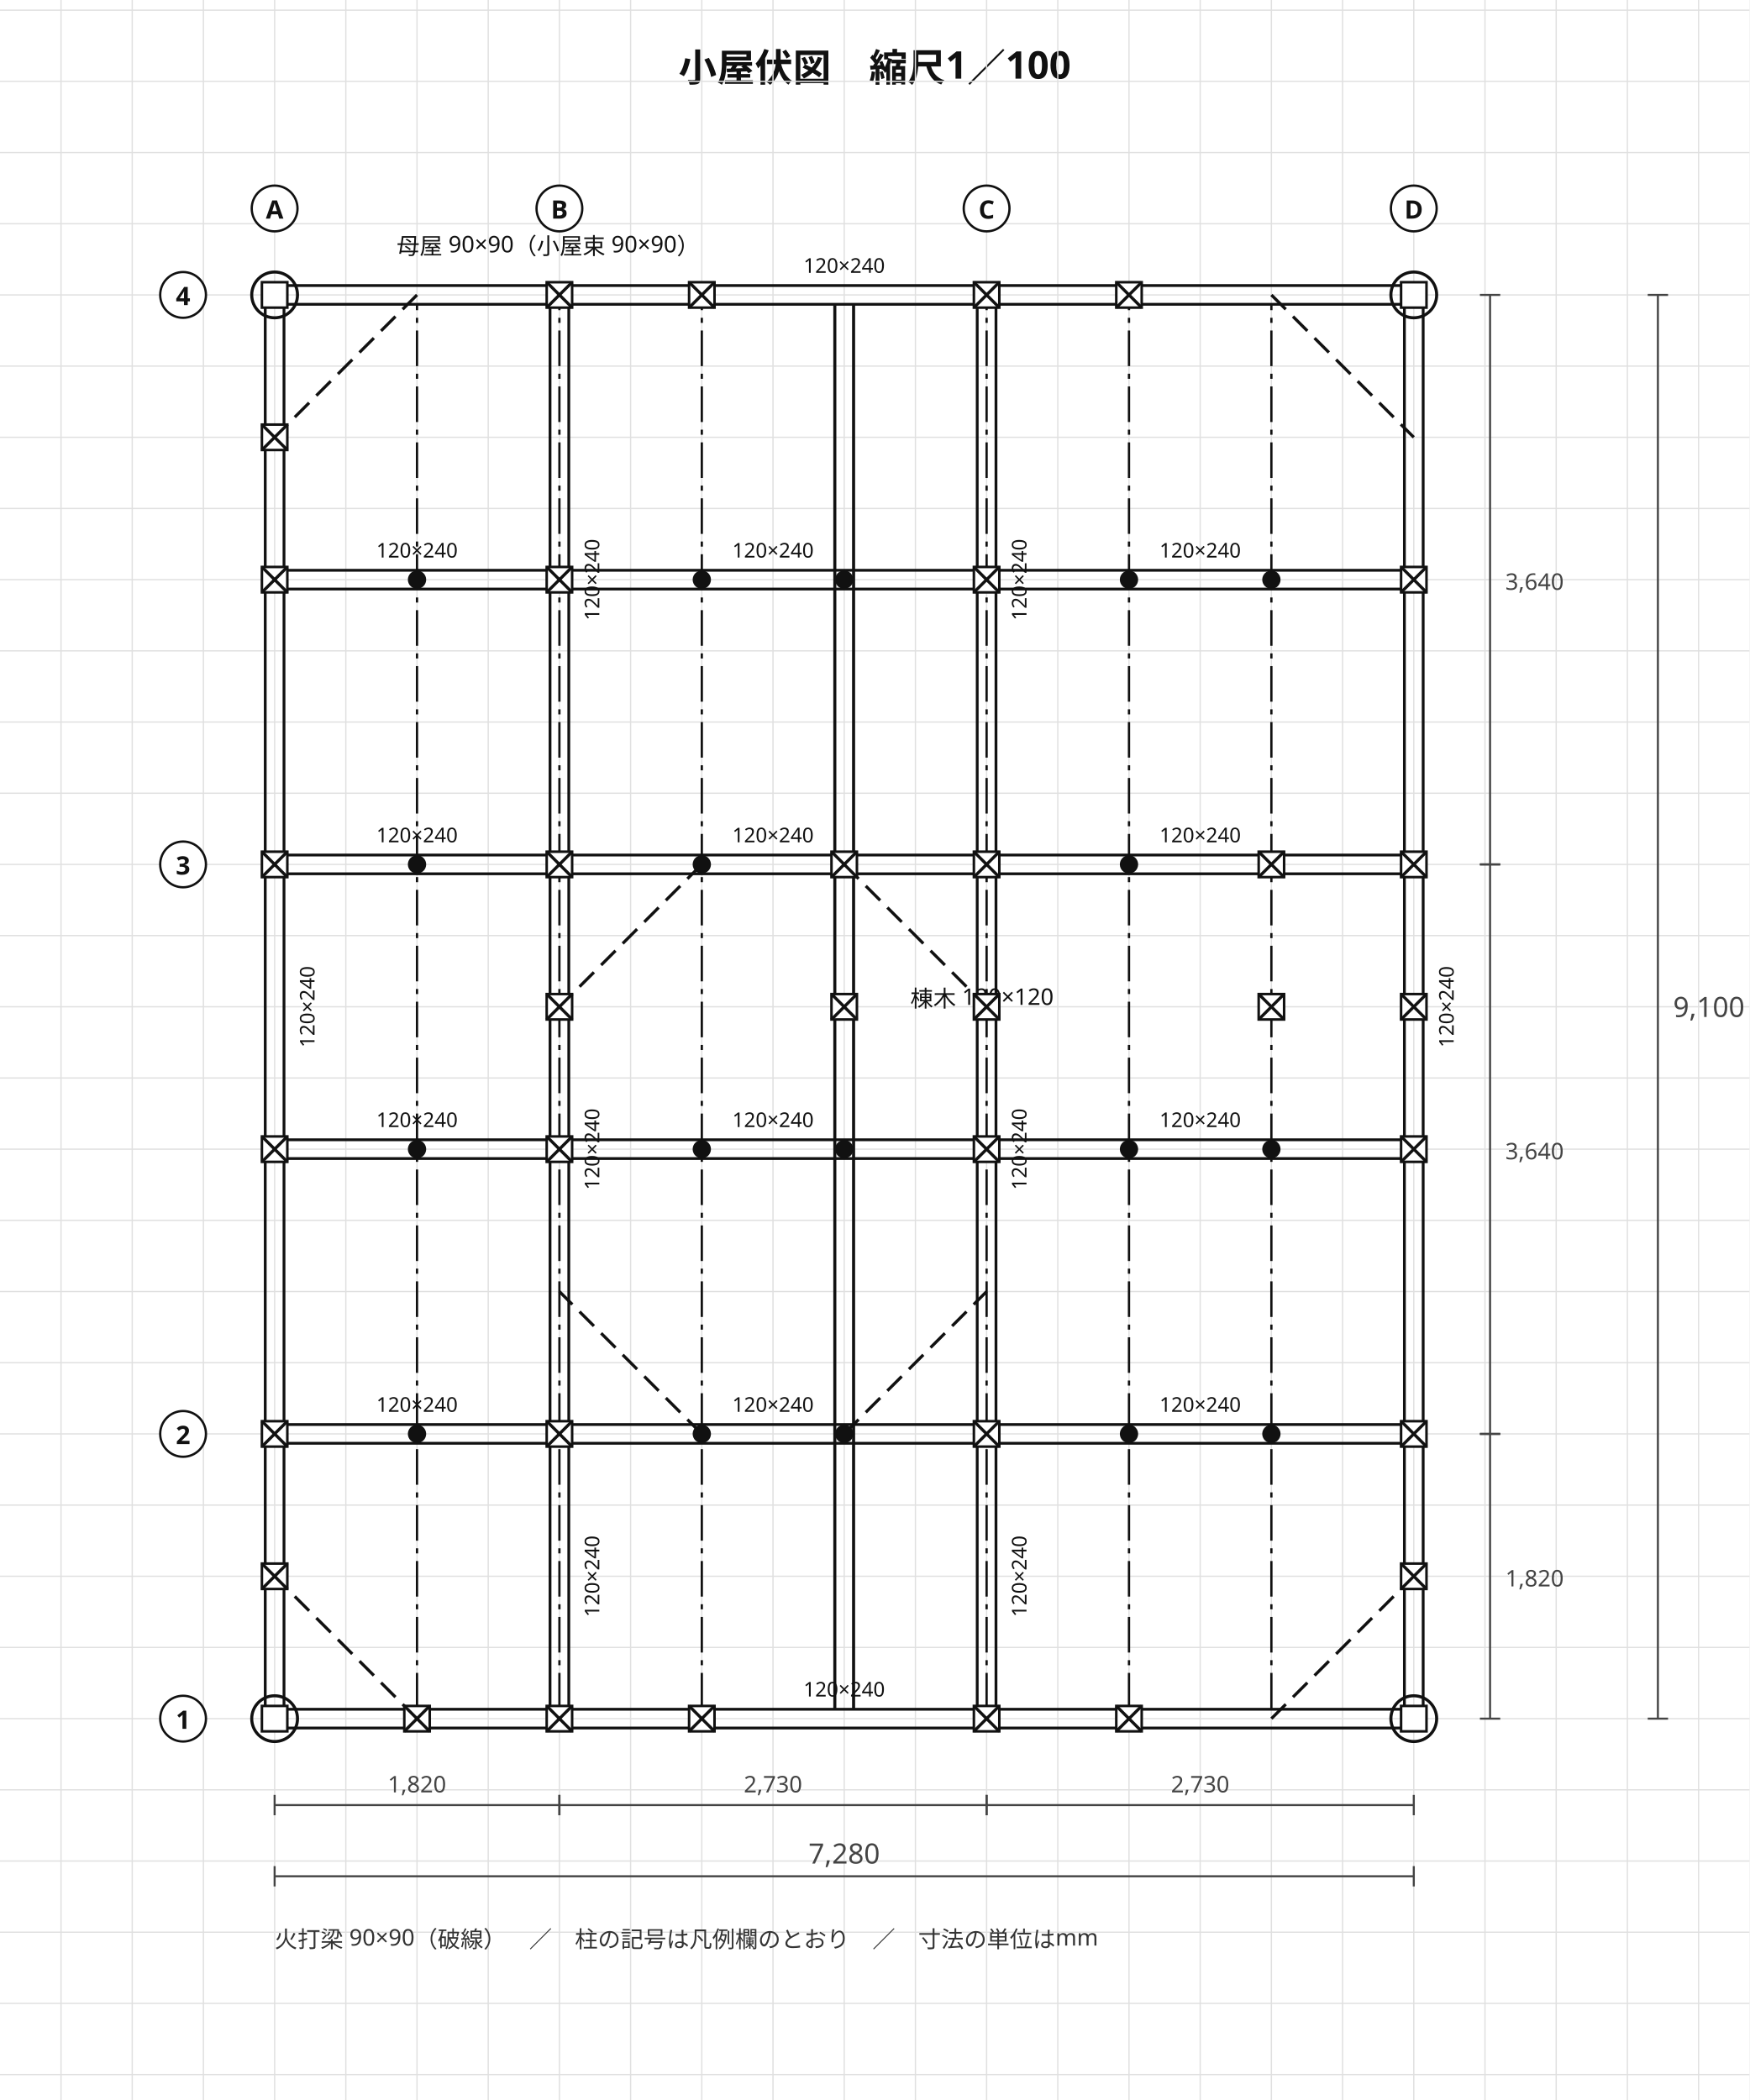
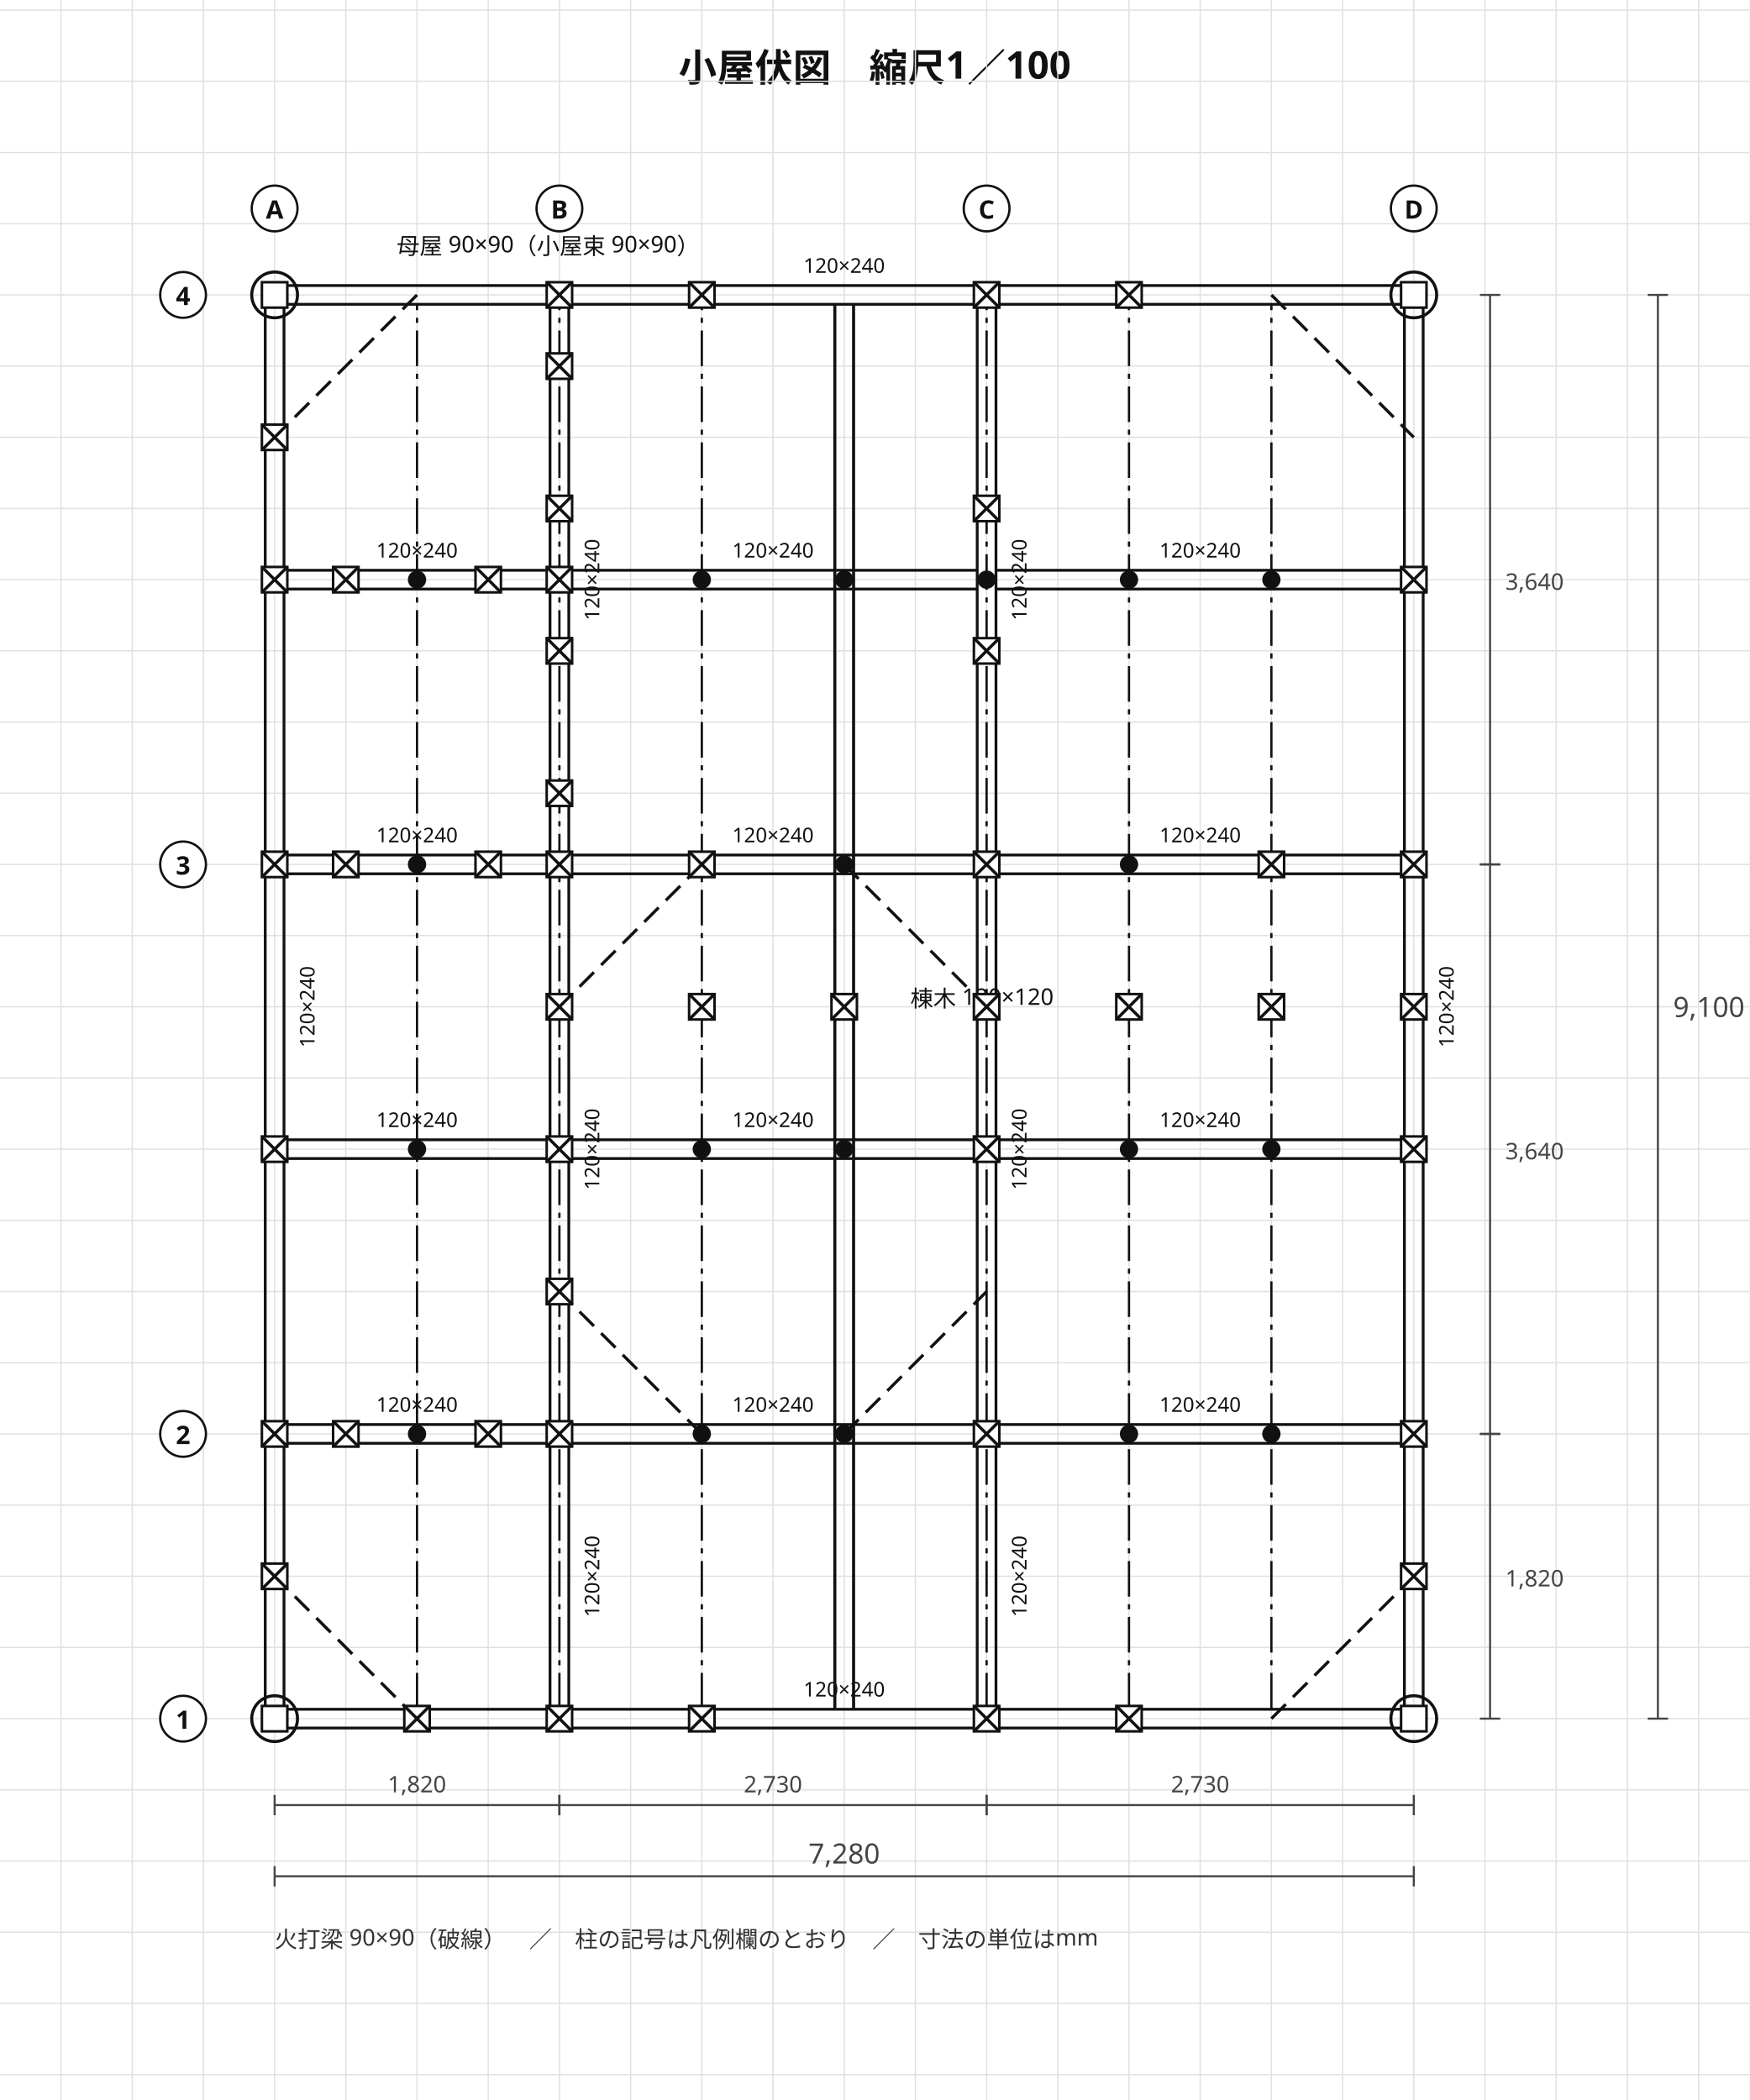
<svg xmlns="http://www.w3.org/2000/svg" viewBox="0 0 688 826" width="688" height="826" font-family="'Hiragino Sans','Hiragino Kaku Gothic ProN','Noto Sans JP','Yu Gothic',Meiryo,'IPAGothic',sans-serif">
  <rect width="688" height="826" fill="#ffffff" />
  <text x="344" y="32" font-size="15" text-anchor="middle" fill="#111" font-weight="700" font-family="'Hiragino Sans','Hiragino Kaku Gothic ProN','Noto Sans JP','Yu Gothic',Meiryo,'IPAGothic',sans-serif">小屋伏図　縮尺1／100</text>
  <line x1="24" y1="0" x2="24" y2="826" stroke="#e0e0e0" stroke-width="0.5" />
  <line x1="52" y1="0" x2="52" y2="826" stroke="#e0e0e0" stroke-width="0.5" />
  <line x1="80" y1="0" x2="80" y2="826" stroke="#e0e0e0" stroke-width="0.5" />
  <line x1="108" y1="0" x2="108" y2="826" stroke="#e0e0e0" stroke-width="0.5" />
  <line x1="136" y1="0" x2="136" y2="826" stroke="#e0e0e0" stroke-width="0.5" />
  <line x1="164" y1="0" x2="164" y2="826" stroke="#e0e0e0" stroke-width="0.5" />
  <line x1="192" y1="0" x2="192" y2="826" stroke="#e0e0e0" stroke-width="0.5" />
  <line x1="220" y1="0" x2="220" y2="826" stroke="#e0e0e0" stroke-width="0.5" />
  <line x1="248" y1="0" x2="248" y2="826" stroke="#e0e0e0" stroke-width="0.5" />
  <line x1="276" y1="0" x2="276" y2="826" stroke="#e0e0e0" stroke-width="0.5" />
  <line x1="304" y1="0" x2="304" y2="826" stroke="#e0e0e0" stroke-width="0.5" />
  <line x1="332" y1="0" x2="332" y2="826" stroke="#e0e0e0" stroke-width="0.5" />
  <line x1="360" y1="0" x2="360" y2="826" stroke="#e0e0e0" stroke-width="0.5" />
  <line x1="388" y1="0" x2="388" y2="826" stroke="#e0e0e0" stroke-width="0.5" />
  <line x1="416" y1="0" x2="416" y2="826" stroke="#e0e0e0" stroke-width="0.5" />
  <line x1="444" y1="0" x2="444" y2="826" stroke="#e0e0e0" stroke-width="0.5" />
  <line x1="472" y1="0" x2="472" y2="826" stroke="#e0e0e0" stroke-width="0.5" />
  <line x1="500" y1="0" x2="500" y2="826" stroke="#e0e0e0" stroke-width="0.5" />
  <line x1="528" y1="0" x2="528" y2="826" stroke="#e0e0e0" stroke-width="0.5" />
  <line x1="556" y1="0" x2="556" y2="826" stroke="#e0e0e0" stroke-width="0.5" />
  <line x1="584" y1="0" x2="584" y2="826" stroke="#e0e0e0" stroke-width="0.5" />
  <line x1="612" y1="0" x2="612" y2="826" stroke="#e0e0e0" stroke-width="0.5" />
  <line x1="640" y1="0" x2="640" y2="826" stroke="#e0e0e0" stroke-width="0.5" />
  <line x1="668" y1="0" x2="668" y2="826" stroke="#e0e0e0" stroke-width="0.5" />
  <line x1="0" y1="4" x2="688" y2="4" stroke="#e0e0e0" stroke-width="0.5" />
  <line x1="0" y1="32" x2="688" y2="32" stroke="#e0e0e0" stroke-width="0.5" />
  <line x1="0" y1="60" x2="688" y2="60" stroke="#e0e0e0" stroke-width="0.5" />
  <line x1="0" y1="88" x2="688" y2="88" stroke="#e0e0e0" stroke-width="0.5" />
  <line x1="0" y1="116" x2="688" y2="116" stroke="#e0e0e0" stroke-width="0.5" />
  <line x1="0" y1="144" x2="688" y2="144" stroke="#e0e0e0" stroke-width="0.5" />
  <line x1="0" y1="172" x2="688" y2="172" stroke="#e0e0e0" stroke-width="0.5" />
  <line x1="0" y1="200" x2="688" y2="200" stroke="#e0e0e0" stroke-width="0.5" />
  <line x1="0" y1="228" x2="688" y2="228" stroke="#e0e0e0" stroke-width="0.5" />
  <line x1="0" y1="256" x2="688" y2="256" stroke="#e0e0e0" stroke-width="0.5" />
  <line x1="0" y1="284" x2="688" y2="284" stroke="#e0e0e0" stroke-width="0.5" />
  <line x1="0" y1="312" x2="688" y2="312" stroke="#e0e0e0" stroke-width="0.5" />
  <line x1="0" y1="340" x2="688" y2="340" stroke="#e0e0e0" stroke-width="0.5" />
  <line x1="0" y1="368" x2="688" y2="368" stroke="#e0e0e0" stroke-width="0.5" />
  <line x1="0" y1="396" x2="688" y2="396" stroke="#e0e0e0" stroke-width="0.5" />
  <line x1="0" y1="424" x2="688" y2="424" stroke="#e0e0e0" stroke-width="0.5" />
  <line x1="0" y1="452" x2="688" y2="452" stroke="#e0e0e0" stroke-width="0.5" />
  <line x1="0" y1="480" x2="688" y2="480" stroke="#e0e0e0" stroke-width="0.5" />
  <line x1="0" y1="508" x2="688" y2="508" stroke="#e0e0e0" stroke-width="0.5" />
  <line x1="0" y1="536" x2="688" y2="536" stroke="#e0e0e0" stroke-width="0.5" />
  <line x1="0" y1="564" x2="688" y2="564" stroke="#e0e0e0" stroke-width="0.5" />
  <line x1="0" y1="592" x2="688" y2="592" stroke="#e0e0e0" stroke-width="0.5" />
  <line x1="0" y1="620" x2="688" y2="620" stroke="#e0e0e0" stroke-width="0.5" />
  <line x1="0" y1="648" x2="688" y2="648" stroke="#e0e0e0" stroke-width="0.5" />
  <line x1="0" y1="676" x2="688" y2="676" stroke="#e0e0e0" stroke-width="0.5" />
  <line x1="0" y1="704" x2="688" y2="704" stroke="#e0e0e0" stroke-width="0.5" />
  <line x1="0" y1="732" x2="688" y2="732" stroke="#e0e0e0" stroke-width="0.5" />
  <line x1="0" y1="760" x2="688" y2="760" stroke="#e0e0e0" stroke-width="0.5" />
  <line x1="0" y1="788" x2="688" y2="788" stroke="#e0e0e0" stroke-width="0.5" />
  <line x1="0" y1="816" x2="688" y2="816" stroke="#e0e0e0" stroke-width="0.5" />
  <line x1="111.69" y1="672.31" x2="552.31" y2="672.31" stroke="#111" stroke-width="1.1" />
  <line x1="111.69" y1="679.69" x2="552.31" y2="679.69" stroke="#111" stroke-width="1.1" />
  <line x1="111.69" y1="112.31" x2="552.31" y2="112.31" stroke="#111" stroke-width="1.1" />
  <line x1="111.69" y1="119.69" x2="552.31" y2="119.69" stroke="#111" stroke-width="1.1" />
  <line x1="104.31" y1="672.31" x2="104.31" y2="119.69" stroke="#111" stroke-width="1.1" />
  <line x1="111.69" y1="672.31" x2="111.69" y2="119.69" stroke="#111" stroke-width="1.1" />
  <line x1="552.31" y1="672.31" x2="552.31" y2="119.69" stroke="#111" stroke-width="1.1" />
  <line x1="559.69" y1="672.31" x2="559.69" y2="119.69" stroke="#111" stroke-width="1.1" />
  <line x1="216.31" y1="672.31" x2="216.31" y2="567.69" stroke="#111" stroke-width="1.1" />
  <line x1="223.69" y1="672.31" x2="223.69" y2="567.69" stroke="#111" stroke-width="1.1" />
  <line x1="216.31" y1="560.31" x2="216.31" y2="343.69" stroke="#111" stroke-width="1.1" />
  <line x1="223.69" y1="560.31" x2="223.69" y2="343.69" stroke="#111" stroke-width="1.1" />
  <line x1="216.31" y1="336.31" x2="216.31" y2="119.69" stroke="#111" stroke-width="1.1" />
  <line x1="223.69" y1="336.31" x2="223.69" y2="119.69" stroke="#111" stroke-width="1.1" />
  <line x1="384.31" y1="672.31" x2="384.31" y2="567.69" stroke="#111" stroke-width="1.1" />
  <line x1="391.69" y1="672.31" x2="391.69" y2="567.69" stroke="#111" stroke-width="1.1" />
  <line x1="384.31" y1="560.31" x2="384.31" y2="343.69" stroke="#111" stroke-width="1.1" />
  <line x1="391.69" y1="560.31" x2="391.69" y2="343.69" stroke="#111" stroke-width="1.1" />
  <line x1="384.31" y1="336.31" x2="384.31" y2="119.69" stroke="#111" stroke-width="1.1" />
  <line x1="391.69" y1="336.31" x2="391.69" y2="119.69" stroke="#111" stroke-width="1.1" />
  <line x1="111.69" y1="560.31" x2="216.31" y2="560.31" stroke="#111" stroke-width="1.1" />
  <line x1="111.69" y1="567.69" x2="216.31" y2="567.69" stroke="#111" stroke-width="1.1" />
  <line x1="223.69" y1="560.31" x2="384.31" y2="560.31" stroke="#111" stroke-width="1.1" />
  <line x1="223.69" y1="567.69" x2="384.31" y2="567.69" stroke="#111" stroke-width="1.1" />
  <line x1="391.69" y1="560.31" x2="552.31" y2="560.31" stroke="#111" stroke-width="1.1" />
  <line x1="391.69" y1="567.69" x2="552.31" y2="567.69" stroke="#111" stroke-width="1.1" />
  <line x1="111.69" y1="448.31" x2="216.31" y2="448.31" stroke="#111" stroke-width="1.1" />
  <line x1="111.69" y1="455.69" x2="216.31" y2="455.69" stroke="#111" stroke-width="1.1" />
  <line x1="223.69" y1="448.31" x2="384.31" y2="448.31" stroke="#111" stroke-width="1.1" />
  <line x1="223.69" y1="455.69" x2="384.31" y2="455.69" stroke="#111" stroke-width="1.1" />
  <line x1="391.69" y1="448.31" x2="552.31" y2="448.31" stroke="#111" stroke-width="1.1" />
  <line x1="391.69" y1="455.69" x2="552.31" y2="455.69" stroke="#111" stroke-width="1.1" />
  <line x1="111.69" y1="336.31" x2="216.31" y2="336.31" stroke="#111" stroke-width="1.1" />
  <line x1="111.69" y1="343.69" x2="216.31" y2="343.69" stroke="#111" stroke-width="1.1" />
  <line x1="223.69" y1="336.31" x2="384.31" y2="336.31" stroke="#111" stroke-width="1.1" />
  <line x1="223.69" y1="343.69" x2="384.31" y2="343.69" stroke="#111" stroke-width="1.1" />
  <line x1="391.69" y1="336.31" x2="552.31" y2="336.31" stroke="#111" stroke-width="1.1" />
  <line x1="391.69" y1="343.69" x2="552.31" y2="343.69" stroke="#111" stroke-width="1.1" />
  <line x1="111.69" y1="224.31" x2="216.31" y2="224.31" stroke="#111" stroke-width="1.1" />
  <line x1="111.69" y1="231.69" x2="216.31" y2="231.69" stroke="#111" stroke-width="1.1" />
  <line x1="223.69" y1="224.31" x2="384.31" y2="224.31" stroke="#111" stroke-width="1.1" />
  <line x1="223.69" y1="231.69" x2="384.31" y2="231.69" stroke="#111" stroke-width="1.1" />
  <line x1="391.69" y1="224.31" x2="552.31" y2="224.31" stroke="#111" stroke-width="1.1" />
  <line x1="391.69" y1="231.69" x2="552.31" y2="231.69" stroke="#111" stroke-width="1.1" />
  <line x1="328.31" y1="672" x2="328.31" y2="120" stroke="#111" stroke-width="1.2" />
  <line x1="335.69" y1="672" x2="335.69" y2="120" stroke="#111" stroke-width="1.2" />
  <text x="358" y="396" font-size="9" text-anchor="start" fill="#111" font-weight="400" font-family="'Hiragino Sans','Hiragino Kaku Gothic ProN','Noto Sans JP','Yu Gothic',Meiryo,'IPAGothic',sans-serif">棟木 120×120</text>
  <circle cx="332" cy="564" r="3.6" fill="#111" />
  <circle cx="332" cy="452" r="3.6" fill="#111" />
  <circle cx="332" cy="340" r="3.6" fill="#111" />
  <circle cx="332" cy="228" r="3.6" fill="#111" />
  <line x1="164" y1="672" x2="164" y2="120" stroke="#111" stroke-width="0.9" stroke-dasharray="14 3 2 3" />
  <circle cx="164" cy="564" r="3.6" fill="#111" />
  <circle cx="164" cy="452" r="3.6" fill="#111" />
  <circle cx="164" cy="340" r="3.6" fill="#111" />
  <circle cx="164" cy="228" r="3.6" fill="#111" />
  <line x1="220" y1="672" x2="220" y2="120" stroke="#111" stroke-width="0.9" stroke-dasharray="14 3 2 3" />
  <circle cx="220" cy="564" r="3.6" fill="#111" />
  <circle cx="220" cy="452" r="3.6" fill="#111" />
  <circle cx="220" cy="340" r="3.6" fill="#111" />
  <circle cx="220" cy="228" r="3.6" fill="#111" />
  <line x1="276" y1="672" x2="276" y2="120" stroke="#111" stroke-width="0.9" stroke-dasharray="14 3 2 3" />
  <circle cx="276" cy="564" r="3.6" fill="#111" />
  <circle cx="276" cy="452" r="3.6" fill="#111" />
  <circle cx="276" cy="340" r="3.6" fill="#111" />
  <circle cx="276" cy="228" r="3.6" fill="#111" />
  <line x1="388" y1="672" x2="388" y2="120" stroke="#111" stroke-width="0.9" stroke-dasharray="14 3 2 3" />
  <circle cx="388" cy="564" r="3.6" fill="#111" />
  <circle cx="388" cy="452" r="3.6" fill="#111" />
  <circle cx="388" cy="340" r="3.6" fill="#111" />
  <circle cx="388" cy="228" r="3.6" fill="#111" />
  <line x1="444" y1="672" x2="444" y2="120" stroke="#111" stroke-width="0.9" stroke-dasharray="14 3 2 3" />
  <circle cx="444" cy="564" r="3.6" fill="#111" />
  <circle cx="444" cy="452" r="3.6" fill="#111" />
  <circle cx="444" cy="340" r="3.6" fill="#111" />
  <circle cx="444" cy="228" r="3.6" fill="#111" />
  <line x1="500" y1="672" x2="500" y2="120" stroke="#111" stroke-width="0.9" stroke-dasharray="14 3 2 3" />
  <circle cx="500" cy="564" r="3.6" fill="#111" />
  <circle cx="500" cy="452" r="3.6" fill="#111" />
  <circle cx="500" cy="340" r="3.6" fill="#111" />
  <circle cx="500" cy="228" r="3.6" fill="#111" />
  <text x="156" y="100" font-size="9" text-anchor="start" fill="#111" font-weight="400" font-family="'Hiragino Sans','Hiragino Kaku Gothic ProN','Noto Sans JP','Yu Gothic',Meiryo,'IPAGothic',sans-serif">母屋 90×90（小屋束 90×90）</text>
  <line x1="164" y1="676" x2="108" y2="620" stroke="#111" stroke-width="1.2" stroke-dasharray="8 4" />
  <line x1="500" y1="676" x2="556" y2="620" stroke="#111" stroke-width="1.2" stroke-dasharray="8 4" />
  <line x1="164" y1="116" x2="108" y2="172" stroke="#111" stroke-width="1.2" stroke-dasharray="8 4" />
  <line x1="500" y1="116" x2="556" y2="172" stroke="#111" stroke-width="1.2" stroke-dasharray="8 4" />
  <line x1="276" y1="564" x2="220" y2="508" stroke="#111" stroke-width="1.2" stroke-dasharray="8 4" />
  <line x1="332" y1="564" x2="388" y2="508" stroke="#111" stroke-width="1.2" stroke-dasharray="8 4" />
  <line x1="276" y1="340" x2="220" y2="396" stroke="#111" stroke-width="1.2" stroke-dasharray="8 4" />
  <line x1="332" y1="340" x2="388" y2="396" stroke="#111" stroke-width="1.2" stroke-dasharray="8 4" />
  <rect x="103" y="615" width="10" height="10" fill="#fff" stroke="#111" stroke-width="1.0" />
  <line x1="103" y1="615" x2="113" y2="625" stroke="#111" stroke-width="1.2" />
  <line x1="103" y1="625" x2="113" y2="615" stroke="#111" stroke-width="1.2" />
  <rect x="103" y="559" width="10" height="10" fill="#fff" stroke="#111" stroke-width="1.0" />
  <line x1="103" y1="559" x2="113" y2="569" stroke="#111" stroke-width="1.2" />
  <line x1="103" y1="569" x2="113" y2="559" stroke="#111" stroke-width="1.2" />
  <rect x="103" y="447" width="10" height="10" fill="#fff" stroke="#111" stroke-width="1.0" />
  <line x1="103" y1="447" x2="113" y2="457" stroke="#111" stroke-width="1.2" />
  <line x1="103" y1="457" x2="113" y2="447" stroke="#111" stroke-width="1.2" />
  <rect x="103" y="335" width="10" height="10" fill="#fff" stroke="#111" stroke-width="1.0" />
  <line x1="103" y1="335" x2="113" y2="345" stroke="#111" stroke-width="1.2" />
  <line x1="103" y1="345" x2="113" y2="335" stroke="#111" stroke-width="1.2" />
  <rect x="103" y="223" width="10" height="10" fill="#fff" stroke="#111" stroke-width="1.0" />
  <line x1="103" y1="223" x2="113" y2="233" stroke="#111" stroke-width="1.2" />
  <line x1="103" y1="233" x2="113" y2="223" stroke="#111" stroke-width="1.2" />
  <rect x="103" y="167" width="10" height="10" fill="#fff" stroke="#111" stroke-width="1.0" />
  <line x1="103" y1="167" x2="113" y2="177" stroke="#111" stroke-width="1.2" />
  <line x1="103" y1="177" x2="113" y2="167" stroke="#111" stroke-width="1.2" />
+   <rect x="131" y="559" width="10" height="10" fill="#fff" stroke="#111" stroke-width="1.0" />
+   <line x1="131" y1="559" x2="141" y2="569" stroke="#111" stroke-width="1.2" />
+   <line x1="131" y1="569" x2="141" y2="559" stroke="#111" stroke-width="1.2" />
+   <rect x="131" y="335" width="10" height="10" fill="#fff" stroke="#111" stroke-width="1.0" />
+   <line x1="131" y1="335" x2="141" y2="345" stroke="#111" stroke-width="1.2" />
+   <line x1="131" y1="345" x2="141" y2="335" stroke="#111" stroke-width="1.2" />
+   <rect x="131" y="223" width="10" height="10" fill="#fff" stroke="#111" stroke-width="1.0" />
+   <line x1="131" y1="223" x2="141" y2="233" stroke="#111" stroke-width="1.2" />
+   <line x1="131" y1="233" x2="141" y2="223" stroke="#111" stroke-width="1.2" />
  <rect x="159" y="671" width="10" height="10" fill="#fff" stroke="#111" stroke-width="1.0" />
  <line x1="159" y1="671" x2="169" y2="681" stroke="#111" stroke-width="1.2" />
  <line x1="159" y1="681" x2="169" y2="671" stroke="#111" stroke-width="1.2" />
+   <rect x="187" y="559" width="10" height="10" fill="#fff" stroke="#111" stroke-width="1.0" />
+   <line x1="187" y1="559" x2="197" y2="569" stroke="#111" stroke-width="1.2" />
+   <line x1="187" y1="569" x2="197" y2="559" stroke="#111" stroke-width="1.2" />
+   <rect x="187" y="335" width="10" height="10" fill="#fff" stroke="#111" stroke-width="1.0" />
+   <line x1="187" y1="335" x2="197" y2="345" stroke="#111" stroke-width="1.2" />
+   <line x1="187" y1="345" x2="197" y2="335" stroke="#111" stroke-width="1.2" />
+   <rect x="187" y="223" width="10" height="10" fill="#fff" stroke="#111" stroke-width="1.0" />
+   <line x1="187" y1="223" x2="197" y2="233" stroke="#111" stroke-width="1.2" />
+   <line x1="187" y1="233" x2="197" y2="223" stroke="#111" stroke-width="1.2" />
  <rect x="215" y="671" width="10" height="10" fill="#fff" stroke="#111" stroke-width="1.0" />
  <line x1="215" y1="671" x2="225" y2="681" stroke="#111" stroke-width="1.2" />
  <line x1="215" y1="681" x2="225" y2="671" stroke="#111" stroke-width="1.2" />
  <rect x="215" y="559" width="10" height="10" fill="#fff" stroke="#111" stroke-width="1.0" />
  <line x1="215" y1="559" x2="225" y2="569" stroke="#111" stroke-width="1.2" />
  <line x1="215" y1="569" x2="225" y2="559" stroke="#111" stroke-width="1.2" />
+   <rect x="215" y="503" width="10" height="10" fill="#fff" stroke="#111" stroke-width="1.0" />
+   <line x1="215" y1="503" x2="225" y2="513" stroke="#111" stroke-width="1.2" />
+   <line x1="215" y1="513" x2="225" y2="503" stroke="#111" stroke-width="1.2" />
  <rect x="215" y="447" width="10" height="10" fill="#fff" stroke="#111" stroke-width="1.0" />
  <line x1="215" y1="447" x2="225" y2="457" stroke="#111" stroke-width="1.2" />
  <line x1="215" y1="457" x2="225" y2="447" stroke="#111" stroke-width="1.2" />
  <rect x="215" y="391" width="10" height="10" fill="#fff" stroke="#111" stroke-width="1.0" />
  <line x1="215" y1="391" x2="225" y2="401" stroke="#111" stroke-width="1.2" />
  <line x1="215" y1="401" x2="225" y2="391" stroke="#111" stroke-width="1.2" />
  <rect x="215" y="335" width="10" height="10" fill="#fff" stroke="#111" stroke-width="1.0" />
  <line x1="215" y1="335" x2="225" y2="345" stroke="#111" stroke-width="1.2" />
  <line x1="215" y1="345" x2="225" y2="335" stroke="#111" stroke-width="1.2" />
+   <rect x="215" y="307" width="10" height="10" fill="#fff" stroke="#111" stroke-width="1.0" />
+   <line x1="215" y1="307" x2="225" y2="317" stroke="#111" stroke-width="1.2" />
+   <line x1="215" y1="317" x2="225" y2="307" stroke="#111" stroke-width="1.2" />
+   <rect x="215" y="251" width="10" height="10" fill="#fff" stroke="#111" stroke-width="1.0" />
+   <line x1="215" y1="251" x2="225" y2="261" stroke="#111" stroke-width="1.2" />
+   <line x1="215" y1="261" x2="225" y2="251" stroke="#111" stroke-width="1.2" />
  <rect x="215" y="223" width="10" height="10" fill="#fff" stroke="#111" stroke-width="1.0" />
  <line x1="215" y1="223" x2="225" y2="233" stroke="#111" stroke-width="1.2" />
  <line x1="215" y1="233" x2="225" y2="223" stroke="#111" stroke-width="1.2" />
+   <rect x="215" y="195" width="10" height="10" fill="#fff" stroke="#111" stroke-width="1.0" />
+   <line x1="215" y1="195" x2="225" y2="205" stroke="#111" stroke-width="1.2" />
+   <line x1="215" y1="205" x2="225" y2="195" stroke="#111" stroke-width="1.2" />
+   <rect x="215" y="139" width="10" height="10" fill="#fff" stroke="#111" stroke-width="1.0" />
+   <line x1="215" y1="139" x2="225" y2="149" stroke="#111" stroke-width="1.2" />
+   <line x1="215" y1="149" x2="225" y2="139" stroke="#111" stroke-width="1.2" />
  <rect x="215" y="111" width="10" height="10" fill="#fff" stroke="#111" stroke-width="1.0" />
  <line x1="215" y1="111" x2="225" y2="121" stroke="#111" stroke-width="1.2" />
  <line x1="215" y1="121" x2="225" y2="111" stroke="#111" stroke-width="1.2" />
  <rect x="271" y="671" width="10" height="10" fill="#fff" stroke="#111" stroke-width="1.0" />
  <line x1="271" y1="671" x2="281" y2="681" stroke="#111" stroke-width="1.2" />
  <line x1="271" y1="681" x2="281" y2="671" stroke="#111" stroke-width="1.2" />
+   <rect x="271" y="391" width="10" height="10" fill="#fff" stroke="#111" stroke-width="1.0" />
+   <line x1="271" y1="391" x2="281" y2="401" stroke="#111" stroke-width="1.2" />
+   <line x1="271" y1="401" x2="281" y2="391" stroke="#111" stroke-width="1.2" />
+   <rect x="271" y="335" width="10" height="10" fill="#fff" stroke="#111" stroke-width="1.0" />
+   <line x1="271" y1="335" x2="281" y2="345" stroke="#111" stroke-width="1.2" />
+   <line x1="271" y1="345" x2="281" y2="335" stroke="#111" stroke-width="1.2" />
  <rect x="271" y="111" width="10" height="10" fill="#fff" stroke="#111" stroke-width="1.0" />
  <line x1="271" y1="111" x2="281" y2="121" stroke="#111" stroke-width="1.2" />
  <line x1="271" y1="121" x2="281" y2="111" stroke="#111" stroke-width="1.2" />
  <rect x="327" y="391" width="10" height="10" fill="#fff" stroke="#111" stroke-width="1.0" />
  <line x1="327" y1="391" x2="337" y2="401" stroke="#111" stroke-width="1.2" />
  <line x1="327" y1="401" x2="337" y2="391" stroke="#111" stroke-width="1.2" />
-   <rect x="327" y="335" width="10" height="10" fill="#fff" stroke="#111" stroke-width="1.0" />
-   <line x1="327" y1="335" x2="337" y2="345" stroke="#111" stroke-width="1.2" />
-   <line x1="327" y1="345" x2="337" y2="335" stroke="#111" stroke-width="1.2" />
  <rect x="383" y="671" width="10" height="10" fill="#fff" stroke="#111" stroke-width="1.0" />
  <line x1="383" y1="671" x2="393" y2="681" stroke="#111" stroke-width="1.2" />
  <line x1="383" y1="681" x2="393" y2="671" stroke="#111" stroke-width="1.2" />
  <rect x="383" y="559" width="10" height="10" fill="#fff" stroke="#111" stroke-width="1.0" />
  <line x1="383" y1="559" x2="393" y2="569" stroke="#111" stroke-width="1.2" />
  <line x1="383" y1="569" x2="393" y2="559" stroke="#111" stroke-width="1.2" />
  <rect x="383" y="447" width="10" height="10" fill="#fff" stroke="#111" stroke-width="1.0" />
  <line x1="383" y1="447" x2="393" y2="457" stroke="#111" stroke-width="1.2" />
  <line x1="383" y1="457" x2="393" y2="447" stroke="#111" stroke-width="1.2" />
  <rect x="383" y="391" width="10" height="10" fill="#fff" stroke="#111" stroke-width="1.0" />
  <line x1="383" y1="391" x2="393" y2="401" stroke="#111" stroke-width="1.2" />
  <line x1="383" y1="401" x2="393" y2="391" stroke="#111" stroke-width="1.2" />
  <rect x="383" y="335" width="10" height="10" fill="#fff" stroke="#111" stroke-width="1.0" />
  <line x1="383" y1="335" x2="393" y2="345" stroke="#111" stroke-width="1.2" />
  <line x1="383" y1="345" x2="393" y2="335" stroke="#111" stroke-width="1.2" />
-   <rect x="383" y="223" width="10" height="10" fill="#fff" stroke="#111" stroke-width="1.0" />
-   <line x1="383" y1="223" x2="393" y2="233" stroke="#111" stroke-width="1.2" />
-   <line x1="383" y1="233" x2="393" y2="223" stroke="#111" stroke-width="1.2" />
+   <rect x="383" y="251" width="10" height="10" fill="#fff" stroke="#111" stroke-width="1.0" />
+   <line x1="383" y1="251" x2="393" y2="261" stroke="#111" stroke-width="1.2" />
+   <line x1="383" y1="261" x2="393" y2="251" stroke="#111" stroke-width="1.2" />
+   <rect x="383" y="195" width="10" height="10" fill="#fff" stroke="#111" stroke-width="1.0" />
+   <line x1="383" y1="195" x2="393" y2="205" stroke="#111" stroke-width="1.2" />
+   <line x1="383" y1="205" x2="393" y2="195" stroke="#111" stroke-width="1.2" />
  <rect x="383" y="111" width="10" height="10" fill="#fff" stroke="#111" stroke-width="1.0" />
  <line x1="383" y1="111" x2="393" y2="121" stroke="#111" stroke-width="1.2" />
  <line x1="383" y1="121" x2="393" y2="111" stroke="#111" stroke-width="1.2" />
  <rect x="439" y="671" width="10" height="10" fill="#fff" stroke="#111" stroke-width="1.0" />
  <line x1="439" y1="671" x2="449" y2="681" stroke="#111" stroke-width="1.2" />
  <line x1="439" y1="681" x2="449" y2="671" stroke="#111" stroke-width="1.2" />
+   <rect x="439" y="391" width="10" height="10" fill="#fff" stroke="#111" stroke-width="1.0" />
+   <line x1="439" y1="391" x2="449" y2="401" stroke="#111" stroke-width="1.2" />
+   <line x1="439" y1="401" x2="449" y2="391" stroke="#111" stroke-width="1.2" />
  <rect x="439" y="111" width="10" height="10" fill="#fff" stroke="#111" stroke-width="1.0" />
  <line x1="439" y1="111" x2="449" y2="121" stroke="#111" stroke-width="1.2" />
  <line x1="439" y1="121" x2="449" y2="111" stroke="#111" stroke-width="1.2" />
  <rect x="495" y="391" width="10" height="10" fill="#fff" stroke="#111" stroke-width="1.0" />
  <line x1="495" y1="391" x2="505" y2="401" stroke="#111" stroke-width="1.2" />
  <line x1="495" y1="401" x2="505" y2="391" stroke="#111" stroke-width="1.2" />
  <rect x="495" y="335" width="10" height="10" fill="#fff" stroke="#111" stroke-width="1.0" />
  <line x1="495" y1="335" x2="505" y2="345" stroke="#111" stroke-width="1.2" />
  <line x1="495" y1="345" x2="505" y2="335" stroke="#111" stroke-width="1.2" />
  <rect x="551" y="615" width="10" height="10" fill="#fff" stroke="#111" stroke-width="1.0" />
  <line x1="551" y1="615" x2="561" y2="625" stroke="#111" stroke-width="1.2" />
  <line x1="551" y1="625" x2="561" y2="615" stroke="#111" stroke-width="1.2" />
  <rect x="551" y="559" width="10" height="10" fill="#fff" stroke="#111" stroke-width="1.0" />
  <line x1="551" y1="559" x2="561" y2="569" stroke="#111" stroke-width="1.2" />
  <line x1="551" y1="569" x2="561" y2="559" stroke="#111" stroke-width="1.2" />
  <rect x="551" y="447" width="10" height="10" fill="#fff" stroke="#111" stroke-width="1.0" />
  <line x1="551" y1="447" x2="561" y2="457" stroke="#111" stroke-width="1.2" />
  <line x1="551" y1="457" x2="561" y2="447" stroke="#111" stroke-width="1.2" />
  <rect x="551" y="391" width="10" height="10" fill="#fff" stroke="#111" stroke-width="1.0" />
  <line x1="551" y1="391" x2="561" y2="401" stroke="#111" stroke-width="1.2" />
  <line x1="551" y1="401" x2="561" y2="391" stroke="#111" stroke-width="1.2" />
  <rect x="551" y="335" width="10" height="10" fill="#fff" stroke="#111" stroke-width="1.0" />
  <line x1="551" y1="335" x2="561" y2="345" stroke="#111" stroke-width="1.2" />
  <line x1="551" y1="345" x2="561" y2="335" stroke="#111" stroke-width="1.2" />
  <rect x="551" y="223" width="10" height="10" fill="#fff" stroke="#111" stroke-width="1.0" />
  <line x1="551" y1="223" x2="561" y2="233" stroke="#111" stroke-width="1.2" />
  <line x1="551" y1="233" x2="561" y2="223" stroke="#111" stroke-width="1.2" />
  <rect x="103" y="671" width="10" height="10" fill="#fff" stroke="#111" stroke-width="1.0" />
  <circle cx="108" cy="676" r="9" fill="none" stroke="#111" stroke-width="1.2" />
  <rect x="103" y="111" width="10" height="10" fill="#fff" stroke="#111" stroke-width="1.0" />
  <circle cx="108" cy="116" r="9" fill="none" stroke="#111" stroke-width="1.2" />
  <rect x="551" y="671" width="10" height="10" fill="#fff" stroke="#111" stroke-width="1.0" />
  <circle cx="556" cy="676" r="9" fill="none" stroke="#111" stroke-width="1.2" />
  <rect x="551" y="111" width="10" height="10" fill="#fff" stroke="#111" stroke-width="1.0" />
  <circle cx="556" cy="116" r="9" fill="none" stroke="#111" stroke-width="1.2" />
  <text x="332" y="667.31" font-size="8" text-anchor="middle" fill="#111" font-weight="400" font-family="'Hiragino Sans','Hiragino Kaku Gothic ProN','Noto Sans JP','Yu Gothic',Meiryo,'IPAGothic',sans-serif">120×240</text>
  <text x="332" y="107.31" font-size="8" text-anchor="middle" fill="#111" font-weight="400" font-family="'Hiragino Sans','Hiragino Kaku Gothic ProN','Noto Sans JP','Yu Gothic',Meiryo,'IPAGothic',sans-serif">120×240</text>
  <g transform="translate(123.69,396) rotate(-90)">
    <text x="0" y="0" font-size="8" text-anchor="middle" fill="#111" font-weight="400" font-family="'Hiragino Sans','Hiragino Kaku Gothic ProN','Noto Sans JP','Yu Gothic',Meiryo,'IPAGothic',sans-serif">120×240</text>
  </g>
  <g transform="translate(571.69,396) rotate(-90)">
    <text x="0" y="0" font-size="8" text-anchor="middle" fill="#111" font-weight="400" font-family="'Hiragino Sans','Hiragino Kaku Gothic ProN','Noto Sans JP','Yu Gothic',Meiryo,'IPAGothic',sans-serif">120×240</text>
  </g>
  <g transform="translate(235.69,620) rotate(-90)">
    <text x="0" y="0" font-size="8" text-anchor="middle" fill="#111" font-weight="400" font-family="'Hiragino Sans','Hiragino Kaku Gothic ProN','Noto Sans JP','Yu Gothic',Meiryo,'IPAGothic',sans-serif">120×240</text>
  </g>
  <g transform="translate(235.69,452) rotate(-90)">
    <text x="0" y="0" font-size="8" text-anchor="middle" fill="#111" font-weight="400" font-family="'Hiragino Sans','Hiragino Kaku Gothic ProN','Noto Sans JP','Yu Gothic',Meiryo,'IPAGothic',sans-serif">120×240</text>
  </g>
  <g transform="translate(235.69,228) rotate(-90)">
    <text x="0" y="0" font-size="8" text-anchor="middle" fill="#111" font-weight="400" font-family="'Hiragino Sans','Hiragino Kaku Gothic ProN','Noto Sans JP','Yu Gothic',Meiryo,'IPAGothic',sans-serif">120×240</text>
  </g>
  <g transform="translate(403.69,620) rotate(-90)">
    <text x="0" y="0" font-size="8" text-anchor="middle" fill="#111" font-weight="400" font-family="'Hiragino Sans','Hiragino Kaku Gothic ProN','Noto Sans JP','Yu Gothic',Meiryo,'IPAGothic',sans-serif">120×240</text>
  </g>
  <g transform="translate(403.69,452) rotate(-90)">
    <text x="0" y="0" font-size="8" text-anchor="middle" fill="#111" font-weight="400" font-family="'Hiragino Sans','Hiragino Kaku Gothic ProN','Noto Sans JP','Yu Gothic',Meiryo,'IPAGothic',sans-serif">120×240</text>
  </g>
  <g transform="translate(403.69,228) rotate(-90)">
    <text x="0" y="0" font-size="8" text-anchor="middle" fill="#111" font-weight="400" font-family="'Hiragino Sans','Hiragino Kaku Gothic ProN','Noto Sans JP','Yu Gothic',Meiryo,'IPAGothic',sans-serif">120×240</text>
  </g>
  <text x="164" y="555.31" font-size="8" text-anchor="middle" fill="#111" font-weight="400" font-family="'Hiragino Sans','Hiragino Kaku Gothic ProN','Noto Sans JP','Yu Gothic',Meiryo,'IPAGothic',sans-serif">120×240</text>
  <text x="304" y="555.31" font-size="8" text-anchor="middle" fill="#111" font-weight="400" font-family="'Hiragino Sans','Hiragino Kaku Gothic ProN','Noto Sans JP','Yu Gothic',Meiryo,'IPAGothic',sans-serif">120×240</text>
  <text x="472" y="555.31" font-size="8" text-anchor="middle" fill="#111" font-weight="400" font-family="'Hiragino Sans','Hiragino Kaku Gothic ProN','Noto Sans JP','Yu Gothic',Meiryo,'IPAGothic',sans-serif">120×240</text>
  <text x="164" y="443.31" font-size="8" text-anchor="middle" fill="#111" font-weight="400" font-family="'Hiragino Sans','Hiragino Kaku Gothic ProN','Noto Sans JP','Yu Gothic',Meiryo,'IPAGothic',sans-serif">120×240</text>
  <text x="304" y="443.31" font-size="8" text-anchor="middle" fill="#111" font-weight="400" font-family="'Hiragino Sans','Hiragino Kaku Gothic ProN','Noto Sans JP','Yu Gothic',Meiryo,'IPAGothic',sans-serif">120×240</text>
  <text x="472" y="443.31" font-size="8" text-anchor="middle" fill="#111" font-weight="400" font-family="'Hiragino Sans','Hiragino Kaku Gothic ProN','Noto Sans JP','Yu Gothic',Meiryo,'IPAGothic',sans-serif">120×240</text>
  <text x="164" y="331.31" font-size="8" text-anchor="middle" fill="#111" font-weight="400" font-family="'Hiragino Sans','Hiragino Kaku Gothic ProN','Noto Sans JP','Yu Gothic',Meiryo,'IPAGothic',sans-serif">120×240</text>
  <text x="304" y="331.31" font-size="8" text-anchor="middle" fill="#111" font-weight="400" font-family="'Hiragino Sans','Hiragino Kaku Gothic ProN','Noto Sans JP','Yu Gothic',Meiryo,'IPAGothic',sans-serif">120×240</text>
  <text x="472" y="331.31" font-size="8" text-anchor="middle" fill="#111" font-weight="400" font-family="'Hiragino Sans','Hiragino Kaku Gothic ProN','Noto Sans JP','Yu Gothic',Meiryo,'IPAGothic',sans-serif">120×240</text>
  <text x="164" y="219.31" font-size="8" text-anchor="middle" fill="#111" font-weight="400" font-family="'Hiragino Sans','Hiragino Kaku Gothic ProN','Noto Sans JP','Yu Gothic',Meiryo,'IPAGothic',sans-serif">120×240</text>
  <text x="304" y="219.31" font-size="8" text-anchor="middle" fill="#111" font-weight="400" font-family="'Hiragino Sans','Hiragino Kaku Gothic ProN','Noto Sans JP','Yu Gothic',Meiryo,'IPAGothic',sans-serif">120×240</text>
  <text x="472" y="219.31" font-size="8" text-anchor="middle" fill="#111" font-weight="400" font-family="'Hiragino Sans','Hiragino Kaku Gothic ProN','Noto Sans JP','Yu Gothic',Meiryo,'IPAGothic',sans-serif">120×240</text>
  <line x1="108" y1="710" x2="220" y2="710" stroke="#444" stroke-width="0.8" />
  <line x1="108" y1="706" x2="108" y2="714" stroke="#444" stroke-width="0.8" />
  <line x1="220" y1="706" x2="220" y2="714" stroke="#444" stroke-width="0.8" />
  <text x="164" y="705" font-size="9" text-anchor="middle" fill="#444" font-weight="400" font-family="'Hiragino Sans','Hiragino Kaku Gothic ProN','Noto Sans JP','Yu Gothic',Meiryo,'IPAGothic',sans-serif">1,820</text>
  <line x1="220" y1="710" x2="388" y2="710" stroke="#444" stroke-width="0.8" />
  <line x1="220" y1="706" x2="220" y2="714" stroke="#444" stroke-width="0.8" />
  <line x1="388" y1="706" x2="388" y2="714" stroke="#444" stroke-width="0.8" />
  <text x="304" y="705" font-size="9" text-anchor="middle" fill="#444" font-weight="400" font-family="'Hiragino Sans','Hiragino Kaku Gothic ProN','Noto Sans JP','Yu Gothic',Meiryo,'IPAGothic',sans-serif">2,730</text>
  <line x1="388" y1="710" x2="556" y2="710" stroke="#444" stroke-width="0.8" />
  <line x1="388" y1="706" x2="388" y2="714" stroke="#444" stroke-width="0.8" />
  <line x1="556" y1="706" x2="556" y2="714" stroke="#444" stroke-width="0.8" />
  <text x="472" y="705" font-size="9" text-anchor="middle" fill="#444" font-weight="400" font-family="'Hiragino Sans','Hiragino Kaku Gothic ProN','Noto Sans JP','Yu Gothic',Meiryo,'IPAGothic',sans-serif">2,730</text>
  <line x1="108" y1="738" x2="556" y2="738" stroke="#444" stroke-width="0.8" />
  <line x1="108" y1="734" x2="108" y2="742" stroke="#444" stroke-width="0.8" />
  <line x1="556" y1="734" x2="556" y2="742" stroke="#444" stroke-width="0.8" />
  <text x="332" y="733" font-size="11" text-anchor="middle" fill="#444" font-weight="400" font-family="'Hiragino Sans','Hiragino Kaku Gothic ProN','Noto Sans JP','Yu Gothic',Meiryo,'IPAGothic',sans-serif">7,280</text>
  <line x1="586" y1="676" x2="586" y2="564" stroke="#444" stroke-width="0.8" />
  <line x1="582" y1="676" x2="590" y2="676" stroke="#444" stroke-width="0.8" />
  <line x1="582" y1="564" x2="590" y2="564" stroke="#444" stroke-width="0.8" />
  <text x="592" y="624" font-size="9" text-anchor="start" fill="#444" font-weight="400" font-family="'Hiragino Sans','Hiragino Kaku Gothic ProN','Noto Sans JP','Yu Gothic',Meiryo,'IPAGothic',sans-serif">1,820</text>
  <line x1="586" y1="564" x2="586" y2="340" stroke="#444" stroke-width="0.8" />
  <line x1="582" y1="564" x2="590" y2="564" stroke="#444" stroke-width="0.8" />
  <line x1="582" y1="340" x2="590" y2="340" stroke="#444" stroke-width="0.8" />
  <text x="592" y="456" font-size="9" text-anchor="start" fill="#444" font-weight="400" font-family="'Hiragino Sans','Hiragino Kaku Gothic ProN','Noto Sans JP','Yu Gothic',Meiryo,'IPAGothic',sans-serif">3,640</text>
  <line x1="586" y1="340" x2="586" y2="116" stroke="#444" stroke-width="0.8" />
  <line x1="582" y1="340" x2="590" y2="340" stroke="#444" stroke-width="0.8" />
  <line x1="582" y1="116" x2="590" y2="116" stroke="#444" stroke-width="0.8" />
  <text x="592" y="232" font-size="9" text-anchor="start" fill="#444" font-weight="400" font-family="'Hiragino Sans','Hiragino Kaku Gothic ProN','Noto Sans JP','Yu Gothic',Meiryo,'IPAGothic',sans-serif">3,640</text>
  <line x1="652" y1="676" x2="652" y2="116" stroke="#444" stroke-width="0.8" />
  <line x1="648" y1="676" x2="656" y2="676" stroke="#444" stroke-width="0.8" />
  <line x1="648" y1="116" x2="656" y2="116" stroke="#444" stroke-width="0.8" />
  <text x="658" y="400" font-size="11" text-anchor="start" fill="#444" font-weight="400" font-family="'Hiragino Sans','Hiragino Kaku Gothic ProN','Noto Sans JP','Yu Gothic',Meiryo,'IPAGothic',sans-serif">9,100</text>
  <text x="108" y="766" font-size="9" text-anchor="start" fill="#333" font-weight="400" font-family="'Hiragino Sans','Hiragino Kaku Gothic ProN','Noto Sans JP','Yu Gothic',Meiryo,'IPAGothic',sans-serif">火打梁 90×90（破線）　／　柱の記号は凡例欄のとおり　／　寸法の単位はmm</text>
  <circle cx="108" cy="82" r="9" fill="#fff" stroke="#111" stroke-width="0.9" />
  <text x="108" y="86" font-size="10" text-anchor="middle" fill="#111" font-weight="700" font-family="'Hiragino Sans','Hiragino Kaku Gothic ProN','Noto Sans JP','Yu Gothic',Meiryo,'IPAGothic',sans-serif">A</text>
  <circle cx="220" cy="82" r="9" fill="#fff" stroke="#111" stroke-width="0.9" />
  <text x="220" y="86" font-size="10" text-anchor="middle" fill="#111" font-weight="700" font-family="'Hiragino Sans','Hiragino Kaku Gothic ProN','Noto Sans JP','Yu Gothic',Meiryo,'IPAGothic',sans-serif">B</text>
  <circle cx="388" cy="82" r="9" fill="#fff" stroke="#111" stroke-width="0.9" />
  <text x="388" y="86" font-size="10" text-anchor="middle" fill="#111" font-weight="700" font-family="'Hiragino Sans','Hiragino Kaku Gothic ProN','Noto Sans JP','Yu Gothic',Meiryo,'IPAGothic',sans-serif">C</text>
  <circle cx="556" cy="82" r="9" fill="#fff" stroke="#111" stroke-width="0.9" />
  <text x="556" y="86" font-size="10" text-anchor="middle" fill="#111" font-weight="700" font-family="'Hiragino Sans','Hiragino Kaku Gothic ProN','Noto Sans JP','Yu Gothic',Meiryo,'IPAGothic',sans-serif">D</text>
  <circle cx="72" cy="676" r="9" fill="#fff" stroke="#111" stroke-width="0.9" />
  <text x="72" y="680" font-size="10" text-anchor="middle" fill="#111" font-weight="700" font-family="'Hiragino Sans','Hiragino Kaku Gothic ProN','Noto Sans JP','Yu Gothic',Meiryo,'IPAGothic',sans-serif">1</text>
  <circle cx="72" cy="564" r="9" fill="#fff" stroke="#111" stroke-width="0.9" />
  <text x="72" y="568" font-size="10" text-anchor="middle" fill="#111" font-weight="700" font-family="'Hiragino Sans','Hiragino Kaku Gothic ProN','Noto Sans JP','Yu Gothic',Meiryo,'IPAGothic',sans-serif">2</text>
  <circle cx="72" cy="340" r="9" fill="#fff" stroke="#111" stroke-width="0.9" />
  <text x="72" y="344" font-size="10" text-anchor="middle" fill="#111" font-weight="700" font-family="'Hiragino Sans','Hiragino Kaku Gothic ProN','Noto Sans JP','Yu Gothic',Meiryo,'IPAGothic',sans-serif">3</text>
  <circle cx="72" cy="116" r="9" fill="#fff" stroke="#111" stroke-width="0.9" />
  <text x="72" y="120" font-size="10" text-anchor="middle" fill="#111" font-weight="700" font-family="'Hiragino Sans','Hiragino Kaku Gothic ProN','Noto Sans JP','Yu Gothic',Meiryo,'IPAGothic',sans-serif">4</text>
</svg>
